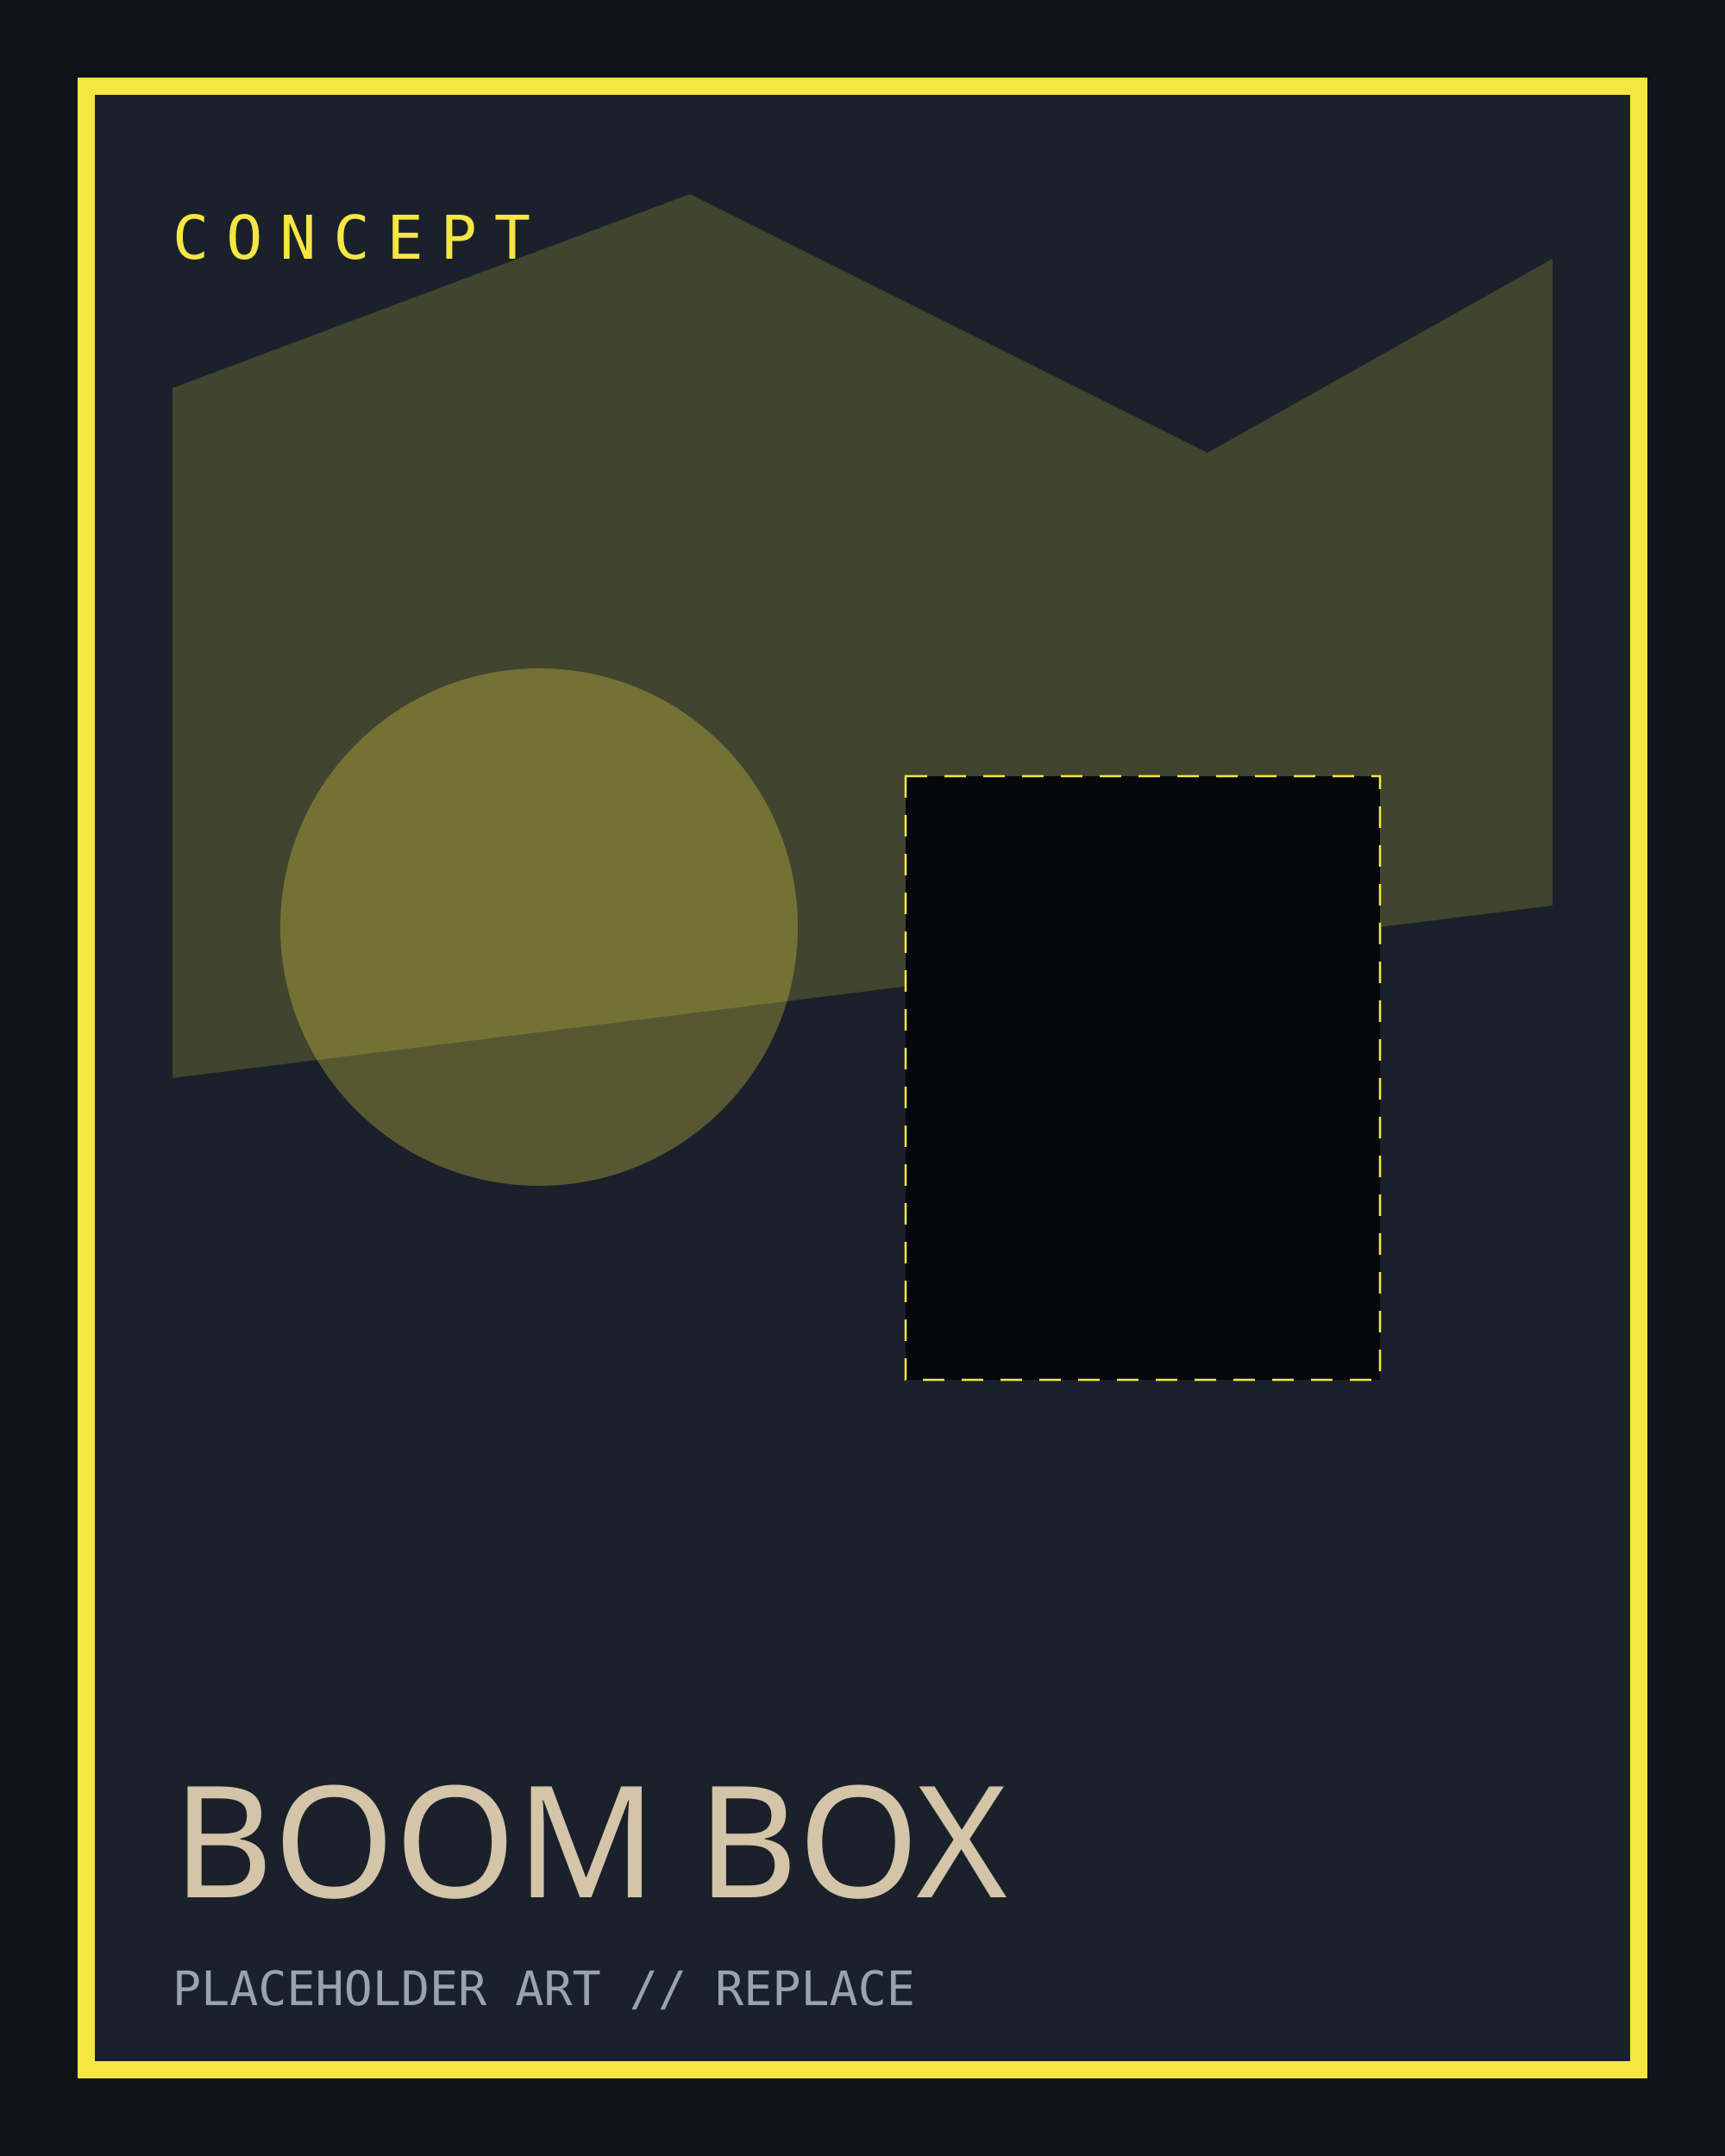
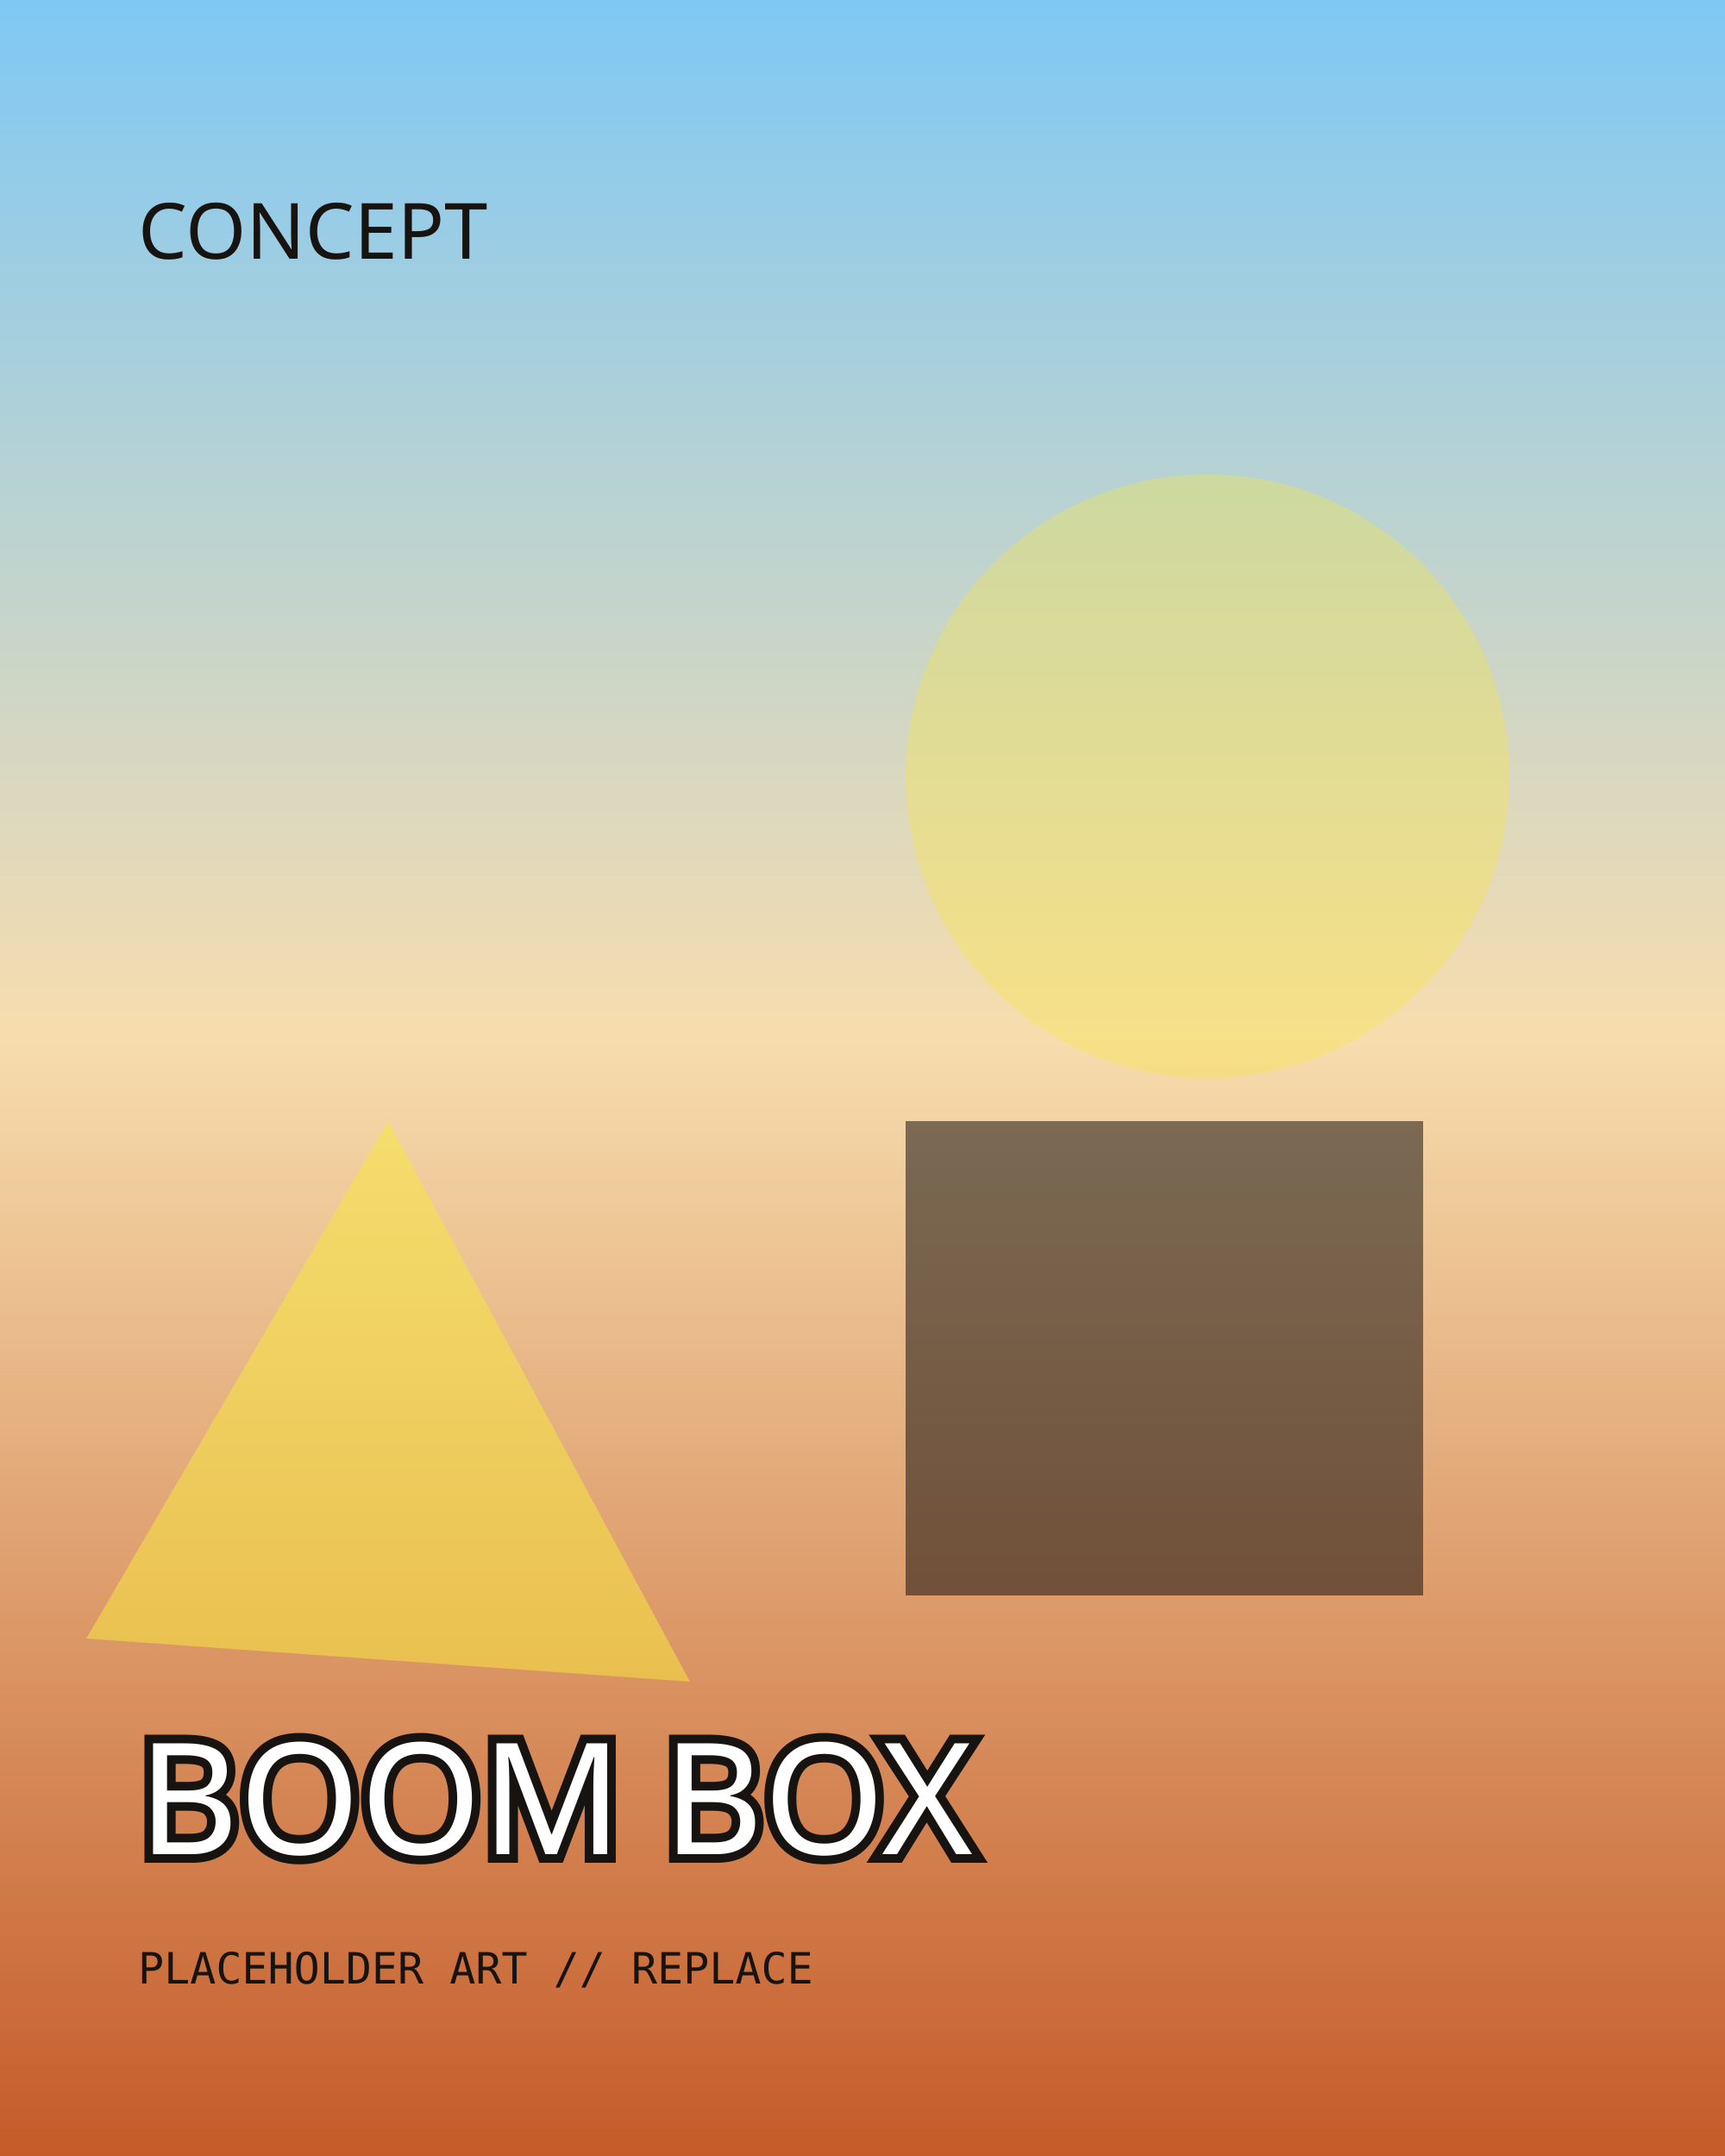
<svg xmlns="http://www.w3.org/2000/svg" viewBox="0 0 800 1000" role="img" aria-label="BOOM BOX">
-   <rect width="800" height="1000" fill="#10131a" />
-   <rect x="40" y="40" width="720" height="920" fill="#1a212b" stroke="#f5e642" stroke-width="8" />
-   <polygon points="80,180 320,90 560,210 720,120 720,420 80,500" fill="#f5e642" opacity="0.18" />
-   <circle cx="250" cy="430" r="120" fill="#f5e642" opacity="0.28" />
-   <rect x="420" y="360" width="220" height="280" fill="#07080c" stroke="#f5e642" stroke-dasharray="10 8" />
-   <text x="80" y="120" fill="#f5e642" font-family="monospace" font-size="28" letter-spacing="8">CONCEPT</text>
-   <text x="80" y="880" fill="#d4c4a8" font-family="Impact, sans-serif" font-size="72">BOOM BOX</text>
-   <text x="80" y="930" fill="#9aa3ad" font-family="monospace" font-size="22">PLACEHOLDER ART // REPLACE</text>
+   <defs>
+     <linearGradient id="sky-boom-box" x1="0" y1="0" x2="0" y2="1">
+       <stop offset="0%" stop-color="#7ec8f5" />
+       <stop offset="48%" stop-color="#f7ddae" />
+       <stop offset="100%" stop-color="#c45a28" />
+     </linearGradient>
+   </defs>
+   <rect width="800" height="1000" fill="url(#sky-boom-box)" />
+   <path d="M40 760 L180 520 L320 780 Z" fill="#f5e642" opacity="0.55" />
+   <circle cx="560" cy="360" r="140" fill="#f5e642" opacity="0.35" />
+   <rect x="420" y="520" width="240" height="220" fill="#171310" opacity="0.55" />
+   <text x="64" y="120" fill="#171310" font-family="Impact, sans-serif" font-size="36">CONCEPT</text>
+   <text x="64" y="860" fill="#fff" font-family="Impact, sans-serif" font-size="72" stroke="#171310" stroke-width="8" paint-order="stroke">BOOM BOX</text>
+   <text x="64" y="920" fill="#171310" font-family="monospace" font-size="20">PLACEHOLDER ART // REPLACE</text>
</svg>
